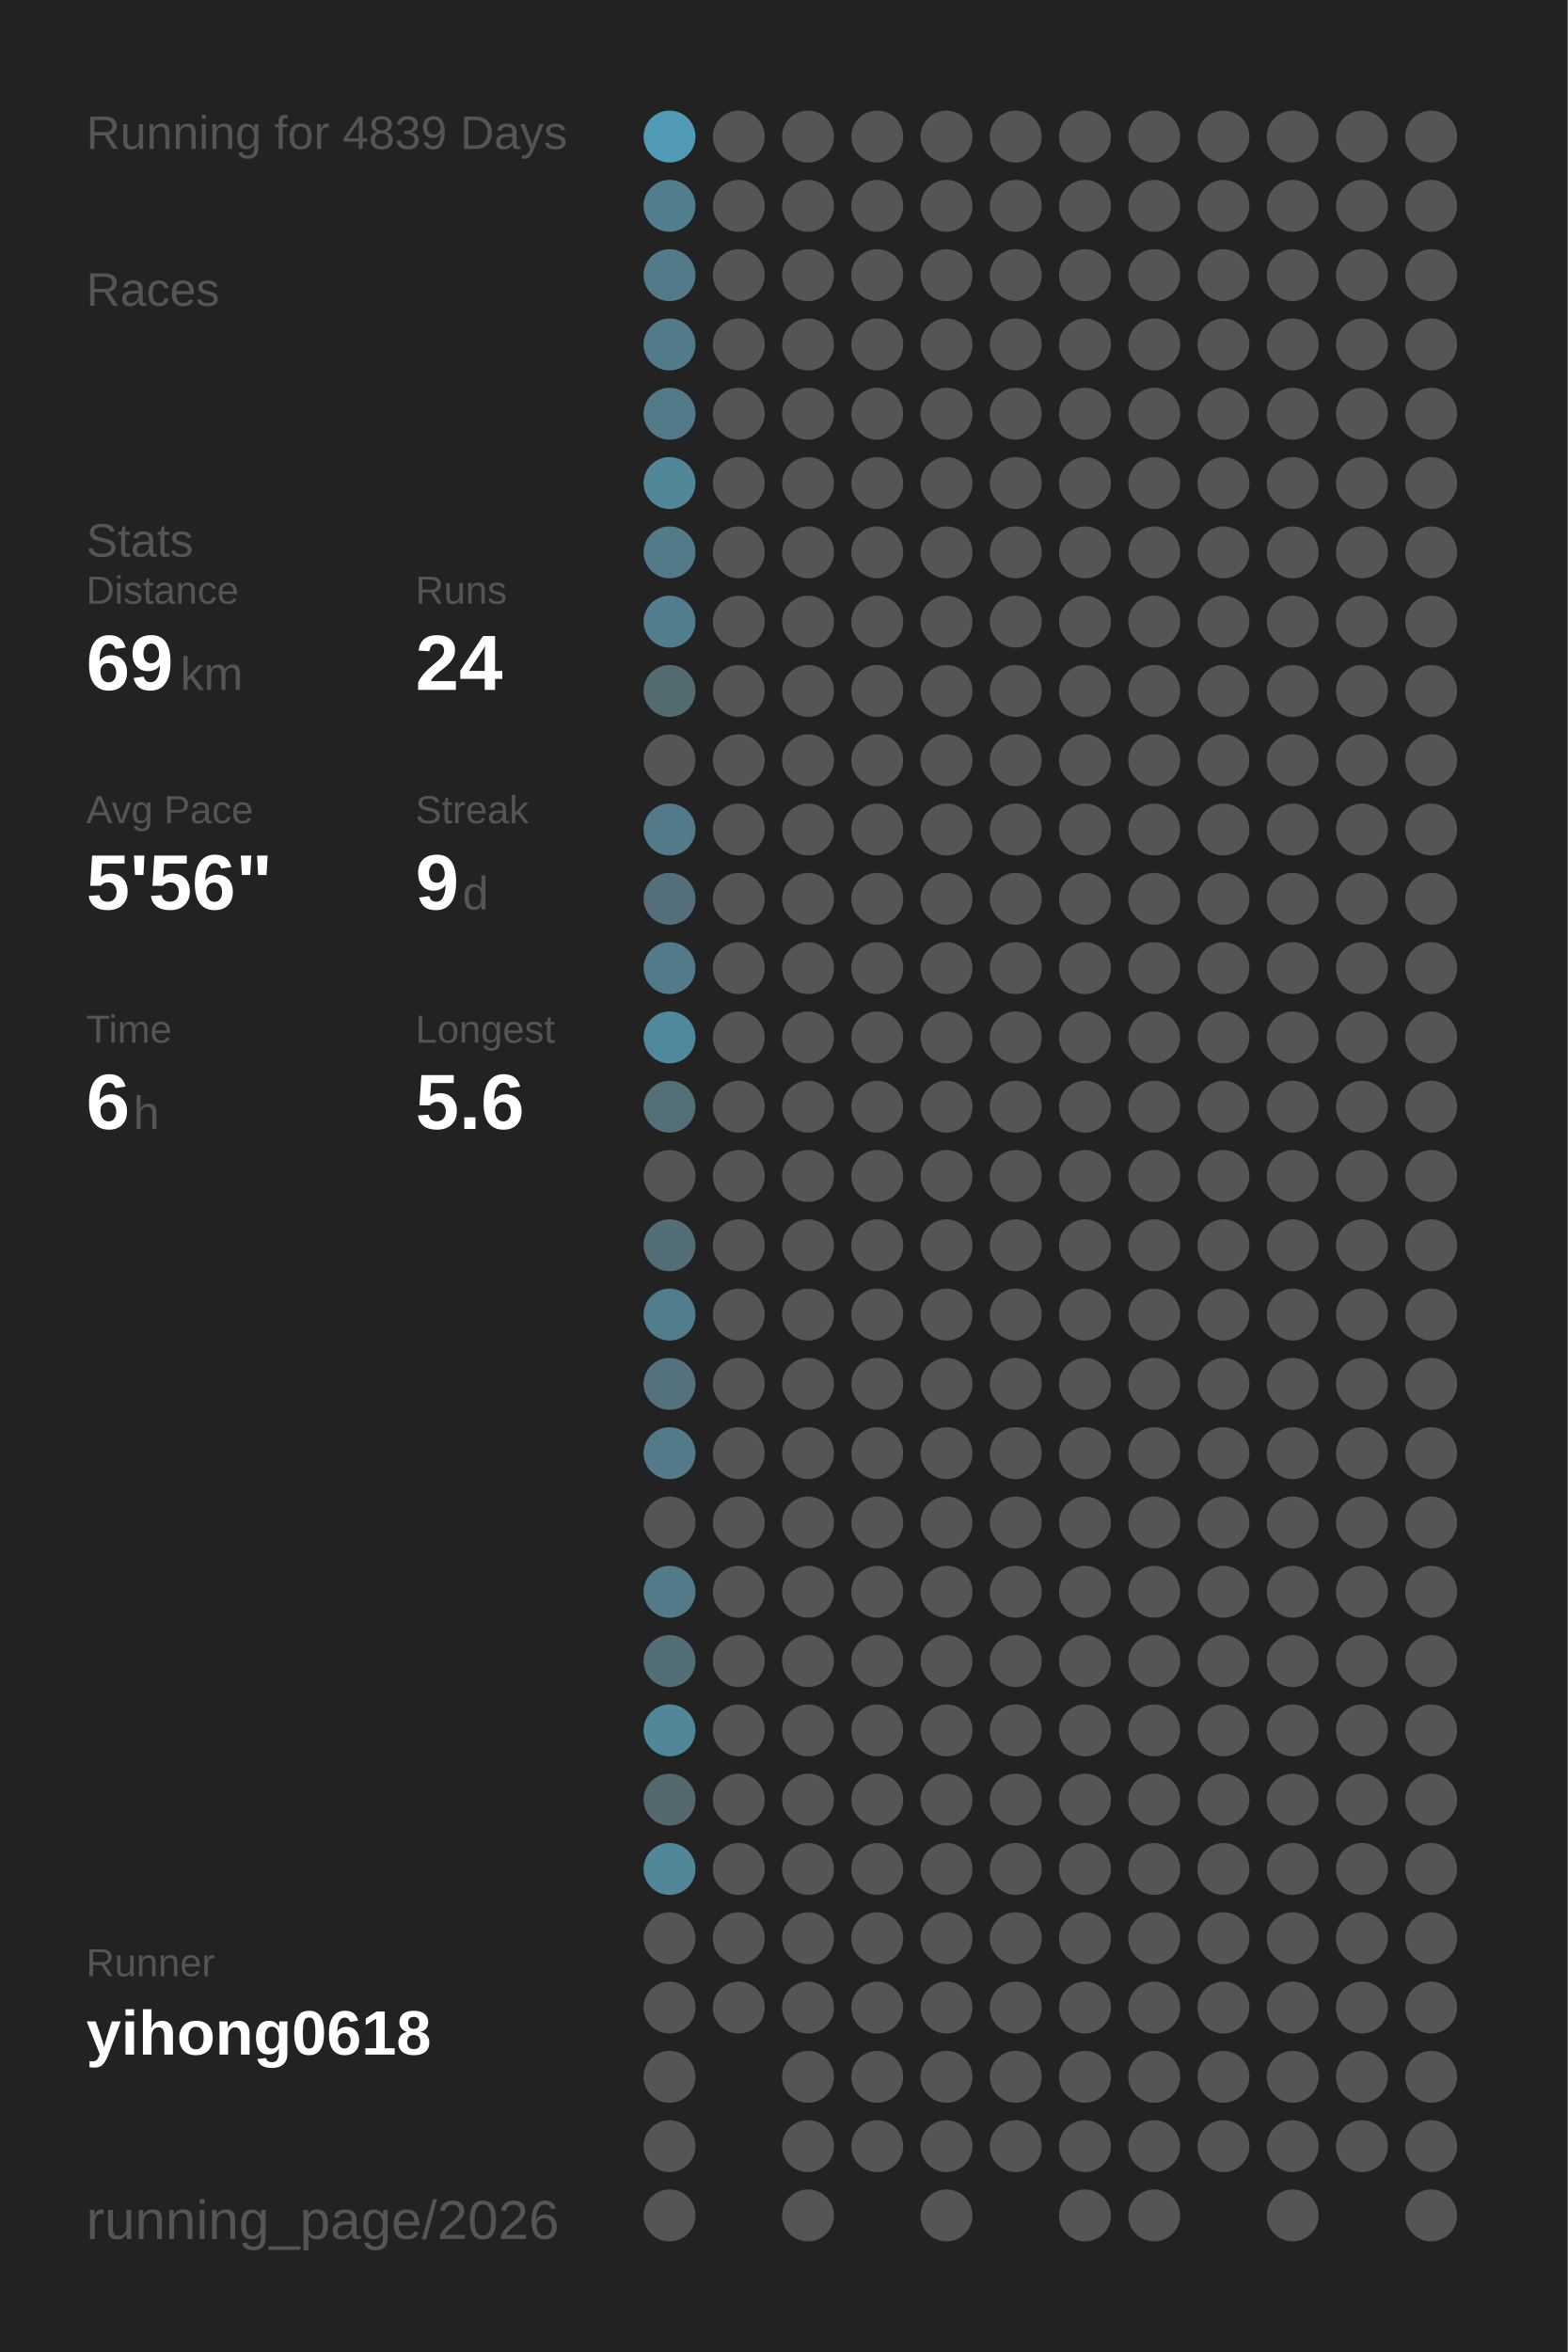
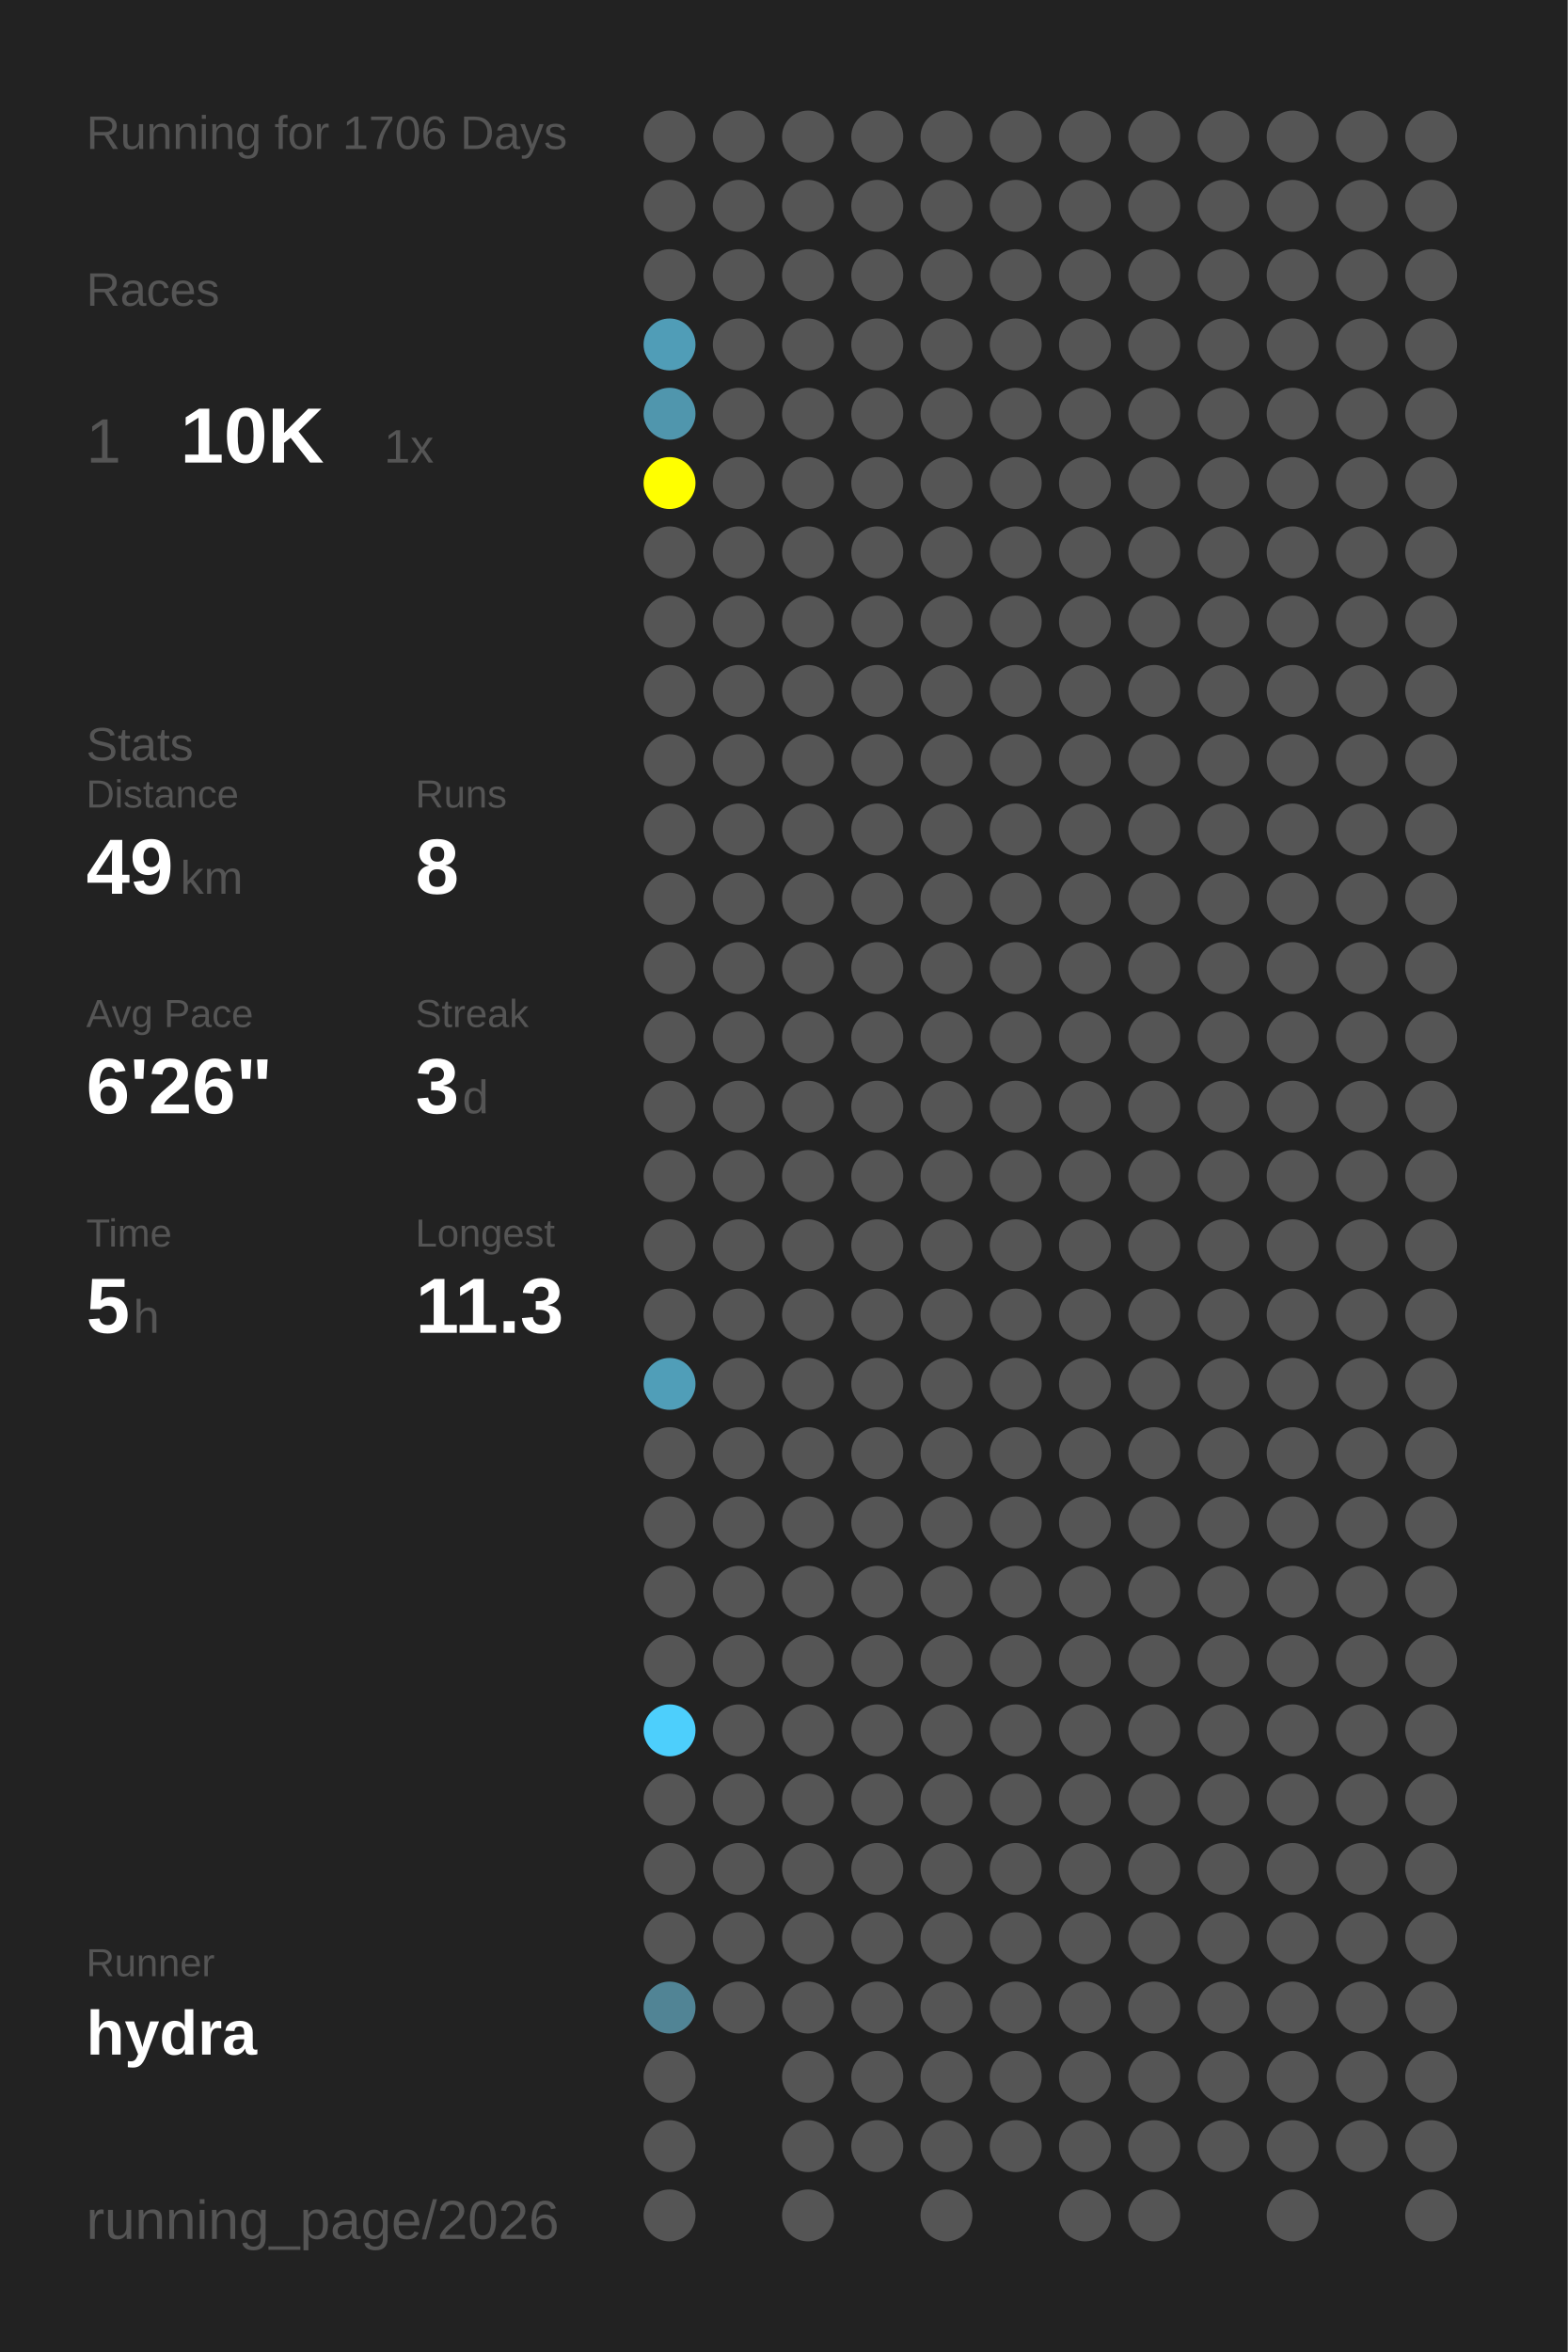
<svg xmlns="http://www.w3.org/2000/svg" baseProfile="full" height="300mm" version="1.1" viewBox="0,0,200,300" width="200mm">
  <defs />
  <rect fill="#222222" height="300" width="200" x="0" y="0" />
-   <text fill="#555555" style="font-size:6px; font-family:Arial;" x="11" y="19">Running for 4839 Days</text>
+   <text fill="#555555" style="font-size:6px; font-family:Arial;" x="11" y="19">Running for 1706 Days</text>
  <text fill="#555555" style="font-size:6px; font-family:Arial;" x="11" y="39">Races</text>
-   <text fill="#555555" style="font-size:6px; font-family:Arial;" x="11" y="71">Stats</text>
-   <text fill="#555555" style="font-size:5px; font-family:Arial;" x="11" y="77">Distance</text>
-   <text fill="#FFFFFF" style="font-size:10px; font-family:Arial; font-weight:bold;" x="11" y="88">69</text>
-   <text fill="#555555" style="font-size:6px; font-family:Arial;" x="23" y="88">km</text>
-   <text fill="#555555" style="font-size:5px; font-family:Arial;" x="53" y="77">Runs</text>
-   <text fill="#FFFFFF" style="font-size:10px; font-family:Arial; font-weight:bold;" x="53" y="88">24</text>
-   <text fill="#555555" style="font-size:5px; font-family:Arial;" x="11" y="105">Avg Pace</text>
-   <text fill="#FFFFFF" style="font-size:10px; font-family:Arial; font-weight:bold;" x="11" y="116">5'56"</text>
-   <text fill="#555555" style="font-size:5px; font-family:Arial;" x="53" y="105">Streak</text>
-   <text fill="#FFFFFF" style="font-size:10px; font-family:Arial; font-weight:bold;" x="53" y="116">9</text>
-   <text fill="#555555" style="font-size:6px; font-family:Arial;" x="59" y="116">d</text>
-   <text fill="#555555" style="font-size:5px; font-family:Arial;" x="11" y="133">Time</text>
-   <text fill="#FFFFFF" style="font-size:10px; font-family:Arial; font-weight:bold;" x="11" y="144">6</text>
-   <text fill="#555555" style="font-size:6px; font-family:Arial;" x="17" y="144">h</text>
-   <text fill="#555555" style="font-size:5px; font-family:Arial;" x="53" y="133">Longest</text>
-   <text fill="#FFFFFF" style="font-size:10px; font-family:Arial; font-weight:bold;" x="53" y="144">5.6</text>
+   <text fill="#555555" style="font-size:8px; font-family:Arial;" x="11" y="59">1</text>
+   <text fill="#FFFFFF" style="font-size:10px; font-family:Arial; font-weight:bold;" x="23" y="59">10K</text>
+   <text fill="#555555" style="font-size:6px; font-family:Arial;" x="49" y="59">1x</text>
+   <text fill="#555555" style="font-size:6px; font-family:Arial;" x="11" y="97">Stats</text>
+   <text fill="#555555" style="font-size:5px; font-family:Arial;" x="11" y="103">Distance</text>
+   <text fill="#FFFFFF" style="font-size:10px; font-family:Arial; font-weight:bold;" x="11" y="114">49</text>
+   <text fill="#555555" style="font-size:6px; font-family:Arial;" x="23" y="114">km</text>
+   <text fill="#555555" style="font-size:5px; font-family:Arial;" x="53" y="103">Runs</text>
+   <text fill="#FFFFFF" style="font-size:10px; font-family:Arial; font-weight:bold;" x="53" y="114">8</text>
+   <text fill="#555555" style="font-size:5px; font-family:Arial;" x="11" y="131">Avg Pace</text>
+   <text fill="#FFFFFF" style="font-size:10px; font-family:Arial; font-weight:bold;" x="11" y="142">6'26"</text>
+   <text fill="#555555" style="font-size:5px; font-family:Arial;" x="53" y="131">Streak</text>
+   <text fill="#FFFFFF" style="font-size:10px; font-family:Arial; font-weight:bold;" x="53" y="142">3</text>
+   <text fill="#555555" style="font-size:6px; font-family:Arial;" x="59" y="142">d</text>
+   <text fill="#555555" style="font-size:5px; font-family:Arial;" x="11" y="159">Time</text>
+   <text fill="#FFFFFF" style="font-size:10px; font-family:Arial; font-weight:bold;" x="11" y="170">5</text>
+   <text fill="#555555" style="font-size:6px; font-family:Arial;" x="17" y="170">h</text>
+   <text fill="#555555" style="font-size:5px; font-family:Arial;" x="53" y="159">Longest</text>
+   <text fill="#FFFFFF" style="font-size:10px; font-family:Arial; font-weight:bold;" x="53" y="170">11.3</text>
  <text fill="#555555" style="font-size:5px; font-family:Arial;" x="11" y="252.065">Runner</text>
-   <text fill="#FFFFFF" style="font-size:8px; font-family:Arial; font-weight:bold;" x="11" y="262.065">yihong0618</text>
+   <text fill="#FFFFFF" style="font-size:8px; font-family:Arial; font-weight:bold;" x="11" y="262.065">hydra</text>
  <text fill="#555555" style="font-size:7px; font-family:Arial;" x="11" y="285.581">running_page/2026</text>
-   <circle cx="85.417" cy="17.419" fill="#509ab3" r="3.312" />
-   <circle cx="85.417" cy="26.258" fill="#527f8e" r="3.312" />
-   <circle cx="85.417" cy="35.097" fill="#527a88" r="3.312" />
-   <circle cx="85.417" cy="43.935" fill="#527a88" r="3.312" />
-   <circle cx="85.417" cy="52.774" fill="#527a88" r="3.312" />
-   <circle cx="85.417" cy="61.613" fill="#518799" r="3.312" />
-   <circle cx="85.417" cy="70.452" fill="#527a88" r="3.312" />
-   <circle cx="85.417" cy="79.29" fill="#527d8c" r="3.312" />
-   <circle cx="85.417" cy="88.129" fill="#536a71" r="3.312" />
+   <circle cx="85.417" cy="17.419" fill="#555555" r="3.312" />
+   <circle cx="85.417" cy="26.258" fill="#555555" r="3.312" />
+   <circle cx="85.417" cy="35.097" fill="#555555" r="3.312" />
+   <circle cx="85.417" cy="43.935" fill="#509db7" r="3.312" />
+   <circle cx="85.417" cy="52.774" fill="#5096ad" r="3.312" />
+   <circle cx="85.417" cy="61.613" fill="#FFFF00" r="3.312" />
+   <circle cx="85.417" cy="70.452" fill="#555555" r="3.312" />
+   <circle cx="85.417" cy="79.29" fill="#555555" r="3.312" />
+   <circle cx="85.417" cy="88.129" fill="#555555" r="3.312" />
  <circle cx="85.417" cy="96.968" fill="#555555" r="3.312" />
-   <circle cx="85.417" cy="105.806" fill="#527a88" r="3.312" />
-   <circle cx="85.417" cy="114.645" fill="#536f79" r="3.312" />
-   <circle cx="85.417" cy="123.484" fill="#527a88" r="3.312" />
-   <circle cx="85.417" cy="132.323" fill="#51899c" r="3.312" />
-   <circle cx="85.417" cy="141.161" fill="#536f78" r="3.312" />
+   <circle cx="85.417" cy="105.806" fill="#555555" r="3.312" />
+   <circle cx="85.417" cy="114.645" fill="#555555" r="3.312" />
+   <circle cx="85.417" cy="123.484" fill="#555555" r="3.312" />
+   <circle cx="85.417" cy="132.323" fill="#555555" r="3.312" />
+   <circle cx="85.417" cy="141.161" fill="#555555" r="3.312" />
  <circle cx="85.417" cy="150" fill="#555555" r="3.312" />
-   <circle cx="85.417" cy="158.839" fill="#536e77" r="3.312" />
-   <circle cx="85.417" cy="167.677" fill="#527d8c" r="3.312" />
-   <circle cx="85.417" cy="176.516" fill="#53727d" r="3.312" />
-   <circle cx="85.417" cy="185.355" fill="#527a88" r="3.312" />
+   <circle cx="85.417" cy="158.839" fill="#555555" r="3.312" />
+   <circle cx="85.417" cy="167.677" fill="#555555" r="3.312" />
+   <circle cx="85.417" cy="176.516" fill="#509eb8" r="3.312" />
+   <circle cx="85.417" cy="185.355" fill="#555555" r="3.312" />
  <circle cx="85.417" cy="194.194" fill="#555555" r="3.312" />
-   <circle cx="85.417" cy="203.032" fill="#527a88" r="3.312" />
-   <circle cx="85.417" cy="211.871" fill="#536e77" r="3.312" />
-   <circle cx="85.417" cy="220.71" fill="#518799" r="3.312" />
-   <circle cx="85.417" cy="229.548" fill="#53686f" r="3.312" />
-   <circle cx="85.417" cy="238.387" fill="#518799" r="3.312" />
+   <circle cx="85.417" cy="203.032" fill="#555555" r="3.312" />
+   <circle cx="85.417" cy="211.871" fill="#555555" r="3.312" />
+   <circle cx="85.417" cy="220.71" fill="#4dcffc" r="3.312" />
+   <circle cx="85.417" cy="229.548" fill="#555555" r="3.312" />
+   <circle cx="85.417" cy="238.387" fill="#555555" r="3.312" />
  <circle cx="85.417" cy="247.226" fill="#555555" r="3.312" />
-   <circle cx="85.417" cy="256.065" fill="#555555" r="3.312" />
+   <circle cx="85.417" cy="256.065" fill="#518495" r="3.312" />
  <circle cx="85.417" cy="264.903" fill="#555555" r="3.312" />
  <circle cx="85.417" cy="273.742" fill="#555555" r="3.312" />
  <circle cx="85.417" cy="282.581" fill="#555555" r="3.312" />
  <circle cx="94.25" cy="17.419" fill="#555555" r="3.312" />
  <circle cx="94.25" cy="26.258" fill="#555555" r="3.312" />
  <circle cx="94.25" cy="35.097" fill="#555555" r="3.312" />
  <circle cx="94.25" cy="43.935" fill="#555555" r="3.312" />
  <circle cx="94.25" cy="52.774" fill="#555555" r="3.312" />
  <circle cx="94.25" cy="61.613" fill="#555555" r="3.312" />
  <circle cx="94.25" cy="70.452" fill="#555555" r="3.312" />
  <circle cx="94.25" cy="79.29" fill="#555555" r="3.312" />
  <circle cx="94.25" cy="88.129" fill="#555555" r="3.312" />
  <circle cx="94.25" cy="96.968" fill="#555555" r="3.312" />
  <circle cx="94.25" cy="105.806" fill="#555555" r="3.312" />
  <circle cx="94.25" cy="114.645" fill="#555555" r="3.312" />
  <circle cx="94.25" cy="123.484" fill="#555555" r="3.312" />
  <circle cx="94.25" cy="132.323" fill="#555555" r="3.312" />
  <circle cx="94.25" cy="141.161" fill="#555555" r="3.312" />
  <circle cx="94.25" cy="150" fill="#555555" r="3.312" />
  <circle cx="94.25" cy="158.839" fill="#555555" r="3.312" />
  <circle cx="94.25" cy="167.677" fill="#555555" r="3.312" />
  <circle cx="94.25" cy="176.516" fill="#555555" r="3.312" />
  <circle cx="94.25" cy="185.355" fill="#555555" r="3.312" />
  <circle cx="94.25" cy="194.194" fill="#555555" r="3.312" />
  <circle cx="94.25" cy="203.032" fill="#555555" r="3.312" />
  <circle cx="94.25" cy="211.871" fill="#555555" r="3.312" />
  <circle cx="94.25" cy="220.71" fill="#555555" r="3.312" />
  <circle cx="94.25" cy="229.548" fill="#555555" r="3.312" />
  <circle cx="94.25" cy="238.387" fill="#555555" r="3.312" />
  <circle cx="94.25" cy="247.226" fill="#555555" r="3.312" />
  <circle cx="94.25" cy="256.065" fill="#555555" r="3.312" />
  <circle cx="103.083" cy="17.419" fill="#555555" r="3.312" />
  <circle cx="103.083" cy="26.258" fill="#555555" r="3.312" />
  <circle cx="103.083" cy="35.097" fill="#555555" r="3.312" />
  <circle cx="103.083" cy="43.935" fill="#555555" r="3.312" />
  <circle cx="103.083" cy="52.774" fill="#555555" r="3.312" />
  <circle cx="103.083" cy="61.613" fill="#555555" r="3.312" />
  <circle cx="103.083" cy="70.452" fill="#555555" r="3.312" />
  <circle cx="103.083" cy="79.29" fill="#555555" r="3.312" />
  <circle cx="103.083" cy="88.129" fill="#555555" r="3.312" />
  <circle cx="103.083" cy="96.968" fill="#555555" r="3.312" />
  <circle cx="103.083" cy="105.806" fill="#555555" r="3.312" />
  <circle cx="103.083" cy="114.645" fill="#555555" r="3.312" />
  <circle cx="103.083" cy="123.484" fill="#555555" r="3.312" />
  <circle cx="103.083" cy="132.323" fill="#555555" r="3.312" />
  <circle cx="103.083" cy="141.161" fill="#555555" r="3.312" />
  <circle cx="103.083" cy="150" fill="#555555" r="3.312" />
  <circle cx="103.083" cy="158.839" fill="#555555" r="3.312" />
  <circle cx="103.083" cy="167.677" fill="#555555" r="3.312" />
  <circle cx="103.083" cy="176.516" fill="#555555" r="3.312" />
  <circle cx="103.083" cy="185.355" fill="#555555" r="3.312" />
  <circle cx="103.083" cy="194.194" fill="#555555" r="3.312" />
  <circle cx="103.083" cy="203.032" fill="#555555" r="3.312" />
  <circle cx="103.083" cy="211.871" fill="#555555" r="3.312" />
  <circle cx="103.083" cy="220.71" fill="#555555" r="3.312" />
  <circle cx="103.083" cy="229.548" fill="#555555" r="3.312" />
  <circle cx="103.083" cy="238.387" fill="#555555" r="3.312" />
  <circle cx="103.083" cy="247.226" fill="#555555" r="3.312" />
  <circle cx="103.083" cy="256.065" fill="#555555" r="3.312" />
  <circle cx="103.083" cy="264.903" fill="#555555" r="3.312" />
  <circle cx="103.083" cy="273.742" fill="#555555" r="3.312" />
  <circle cx="103.083" cy="282.581" fill="#555555" r="3.312" />
  <circle cx="111.917" cy="17.419" fill="#555555" r="3.312" />
  <circle cx="111.917" cy="26.258" fill="#555555" r="3.312" />
  <circle cx="111.917" cy="35.097" fill="#555555" r="3.312" />
  <circle cx="111.917" cy="43.935" fill="#555555" r="3.312" />
  <circle cx="111.917" cy="52.774" fill="#555555" r="3.312" />
  <circle cx="111.917" cy="61.613" fill="#555555" r="3.312" />
  <circle cx="111.917" cy="70.452" fill="#555555" r="3.312" />
  <circle cx="111.917" cy="79.29" fill="#555555" r="3.312" />
  <circle cx="111.917" cy="88.129" fill="#555555" r="3.312" />
  <circle cx="111.917" cy="96.968" fill="#555555" r="3.312" />
  <circle cx="111.917" cy="105.806" fill="#555555" r="3.312" />
  <circle cx="111.917" cy="114.645" fill="#555555" r="3.312" />
  <circle cx="111.917" cy="123.484" fill="#555555" r="3.312" />
  <circle cx="111.917" cy="132.323" fill="#555555" r="3.312" />
  <circle cx="111.917" cy="141.161" fill="#555555" r="3.312" />
  <circle cx="111.917" cy="150" fill="#555555" r="3.312" />
  <circle cx="111.917" cy="158.839" fill="#555555" r="3.312" />
  <circle cx="111.917" cy="167.677" fill="#555555" r="3.312" />
  <circle cx="111.917" cy="176.516" fill="#555555" r="3.312" />
  <circle cx="111.917" cy="185.355" fill="#555555" r="3.312" />
  <circle cx="111.917" cy="194.194" fill="#555555" r="3.312" />
  <circle cx="111.917" cy="203.032" fill="#555555" r="3.312" />
  <circle cx="111.917" cy="211.871" fill="#555555" r="3.312" />
  <circle cx="111.917" cy="220.71" fill="#555555" r="3.312" />
  <circle cx="111.917" cy="229.548" fill="#555555" r="3.312" />
  <circle cx="111.917" cy="238.387" fill="#555555" r="3.312" />
  <circle cx="111.917" cy="247.226" fill="#555555" r="3.312" />
  <circle cx="111.917" cy="256.065" fill="#555555" r="3.312" />
  <circle cx="111.917" cy="264.903" fill="#555555" r="3.312" />
  <circle cx="111.917" cy="273.742" fill="#555555" r="3.312" />
  <circle cx="120.75" cy="17.419" fill="#555555" r="3.312" />
  <circle cx="120.75" cy="26.258" fill="#555555" r="3.312" />
  <circle cx="120.75" cy="35.097" fill="#555555" r="3.312" />
  <circle cx="120.75" cy="43.935" fill="#555555" r="3.312" />
  <circle cx="120.75" cy="52.774" fill="#555555" r="3.312" />
  <circle cx="120.75" cy="61.613" fill="#555555" r="3.312" />
  <circle cx="120.75" cy="70.452" fill="#555555" r="3.312" />
  <circle cx="120.75" cy="79.29" fill="#555555" r="3.312" />
  <circle cx="120.75" cy="88.129" fill="#555555" r="3.312" />
  <circle cx="120.75" cy="96.968" fill="#555555" r="3.312" />
  <circle cx="120.75" cy="105.806" fill="#555555" r="3.312" />
  <circle cx="120.75" cy="114.645" fill="#555555" r="3.312" />
  <circle cx="120.75" cy="123.484" fill="#555555" r="3.312" />
  <circle cx="120.75" cy="132.323" fill="#555555" r="3.312" />
  <circle cx="120.75" cy="141.161" fill="#555555" r="3.312" />
  <circle cx="120.75" cy="150" fill="#555555" r="3.312" />
  <circle cx="120.75" cy="158.839" fill="#555555" r="3.312" />
  <circle cx="120.75" cy="167.677" fill="#555555" r="3.312" />
  <circle cx="120.75" cy="176.516" fill="#555555" r="3.312" />
  <circle cx="120.75" cy="185.355" fill="#555555" r="3.312" />
  <circle cx="120.75" cy="194.194" fill="#555555" r="3.312" />
  <circle cx="120.75" cy="203.032" fill="#555555" r="3.312" />
  <circle cx="120.75" cy="211.871" fill="#555555" r="3.312" />
  <circle cx="120.75" cy="220.71" fill="#555555" r="3.312" />
  <circle cx="120.75" cy="229.548" fill="#555555" r="3.312" />
  <circle cx="120.75" cy="238.387" fill="#555555" r="3.312" />
  <circle cx="120.75" cy="247.226" fill="#555555" r="3.312" />
  <circle cx="120.75" cy="256.065" fill="#555555" r="3.312" />
  <circle cx="120.75" cy="264.903" fill="#555555" r="3.312" />
  <circle cx="120.75" cy="273.742" fill="#555555" r="3.312" />
  <circle cx="120.75" cy="282.581" fill="#555555" r="3.312" />
  <circle cx="129.583" cy="17.419" fill="#555555" r="3.312" />
  <circle cx="129.583" cy="26.258" fill="#555555" r="3.312" />
  <circle cx="129.583" cy="35.097" fill="#555555" r="3.312" />
  <circle cx="129.583" cy="43.935" fill="#555555" r="3.312" />
  <circle cx="129.583" cy="52.774" fill="#555555" r="3.312" />
  <circle cx="129.583" cy="61.613" fill="#555555" r="3.312" />
  <circle cx="129.583" cy="70.452" fill="#555555" r="3.312" />
  <circle cx="129.583" cy="79.29" fill="#555555" r="3.312" />
  <circle cx="129.583" cy="88.129" fill="#555555" r="3.312" />
  <circle cx="129.583" cy="96.968" fill="#555555" r="3.312" />
  <circle cx="129.583" cy="105.806" fill="#555555" r="3.312" />
  <circle cx="129.583" cy="114.645" fill="#555555" r="3.312" />
  <circle cx="129.583" cy="123.484" fill="#555555" r="3.312" />
  <circle cx="129.583" cy="132.323" fill="#555555" r="3.312" />
  <circle cx="129.583" cy="141.161" fill="#555555" r="3.312" />
  <circle cx="129.583" cy="150" fill="#555555" r="3.312" />
  <circle cx="129.583" cy="158.839" fill="#555555" r="3.312" />
  <circle cx="129.583" cy="167.677" fill="#555555" r="3.312" />
  <circle cx="129.583" cy="176.516" fill="#555555" r="3.312" />
  <circle cx="129.583" cy="185.355" fill="#555555" r="3.312" />
  <circle cx="129.583" cy="194.194" fill="#555555" r="3.312" />
  <circle cx="129.583" cy="203.032" fill="#555555" r="3.312" />
  <circle cx="129.583" cy="211.871" fill="#555555" r="3.312" />
  <circle cx="129.583" cy="220.71" fill="#555555" r="3.312" />
  <circle cx="129.583" cy="229.548" fill="#555555" r="3.312" />
  <circle cx="129.583" cy="238.387" fill="#555555" r="3.312" />
  <circle cx="129.583" cy="247.226" fill="#555555" r="3.312" />
  <circle cx="129.583" cy="256.065" fill="#555555" r="3.312" />
  <circle cx="129.583" cy="264.903" fill="#555555" r="3.312" />
  <circle cx="129.583" cy="273.742" fill="#555555" r="3.312" />
  <circle cx="138.417" cy="17.419" fill="#555555" r="3.312" />
  <circle cx="138.417" cy="26.258" fill="#555555" r="3.312" />
  <circle cx="138.417" cy="35.097" fill="#555555" r="3.312" />
  <circle cx="138.417" cy="43.935" fill="#555555" r="3.312" />
  <circle cx="138.417" cy="52.774" fill="#555555" r="3.312" />
  <circle cx="138.417" cy="61.613" fill="#555555" r="3.312" />
  <circle cx="138.417" cy="70.452" fill="#555555" r="3.312" />
  <circle cx="138.417" cy="79.29" fill="#555555" r="3.312" />
  <circle cx="138.417" cy="88.129" fill="#555555" r="3.312" />
  <circle cx="138.417" cy="96.968" fill="#555555" r="3.312" />
  <circle cx="138.417" cy="105.806" fill="#555555" r="3.312" />
  <circle cx="138.417" cy="114.645" fill="#555555" r="3.312" />
  <circle cx="138.417" cy="123.484" fill="#555555" r="3.312" />
  <circle cx="138.417" cy="132.323" fill="#555555" r="3.312" />
  <circle cx="138.417" cy="141.161" fill="#555555" r="3.312" />
  <circle cx="138.417" cy="150" fill="#555555" r="3.312" />
  <circle cx="138.417" cy="158.839" fill="#555555" r="3.312" />
  <circle cx="138.417" cy="167.677" fill="#555555" r="3.312" />
  <circle cx="138.417" cy="176.516" fill="#555555" r="3.312" />
  <circle cx="138.417" cy="185.355" fill="#555555" r="3.312" />
  <circle cx="138.417" cy="194.194" fill="#555555" r="3.312" />
  <circle cx="138.417" cy="203.032" fill="#555555" r="3.312" />
  <circle cx="138.417" cy="211.871" fill="#555555" r="3.312" />
  <circle cx="138.417" cy="220.71" fill="#555555" r="3.312" />
  <circle cx="138.417" cy="229.548" fill="#555555" r="3.312" />
  <circle cx="138.417" cy="238.387" fill="#555555" r="3.312" />
  <circle cx="138.417" cy="247.226" fill="#555555" r="3.312" />
  <circle cx="138.417" cy="256.065" fill="#555555" r="3.312" />
  <circle cx="138.417" cy="264.903" fill="#555555" r="3.312" />
  <circle cx="138.417" cy="273.742" fill="#555555" r="3.312" />
  <circle cx="138.417" cy="282.581" fill="#555555" r="3.312" />
  <circle cx="147.25" cy="17.419" fill="#555555" r="3.312" />
  <circle cx="147.25" cy="26.258" fill="#555555" r="3.312" />
  <circle cx="147.25" cy="35.097" fill="#555555" r="3.312" />
  <circle cx="147.25" cy="43.935" fill="#555555" r="3.312" />
  <circle cx="147.25" cy="52.774" fill="#555555" r="3.312" />
  <circle cx="147.25" cy="61.613" fill="#555555" r="3.312" />
  <circle cx="147.25" cy="70.452" fill="#555555" r="3.312" />
  <circle cx="147.25" cy="79.29" fill="#555555" r="3.312" />
  <circle cx="147.25" cy="88.129" fill="#555555" r="3.312" />
  <circle cx="147.25" cy="96.968" fill="#555555" r="3.312" />
  <circle cx="147.25" cy="105.806" fill="#555555" r="3.312" />
  <circle cx="147.25" cy="114.645" fill="#555555" r="3.312" />
  <circle cx="147.25" cy="123.484" fill="#555555" r="3.312" />
  <circle cx="147.25" cy="132.323" fill="#555555" r="3.312" />
  <circle cx="147.25" cy="141.161" fill="#555555" r="3.312" />
  <circle cx="147.25" cy="150" fill="#555555" r="3.312" />
  <circle cx="147.25" cy="158.839" fill="#555555" r="3.312" />
  <circle cx="147.25" cy="167.677" fill="#555555" r="3.312" />
  <circle cx="147.25" cy="176.516" fill="#555555" r="3.312" />
  <circle cx="147.25" cy="185.355" fill="#555555" r="3.312" />
  <circle cx="147.25" cy="194.194" fill="#555555" r="3.312" />
  <circle cx="147.25" cy="203.032" fill="#555555" r="3.312" />
  <circle cx="147.25" cy="211.871" fill="#555555" r="3.312" />
  <circle cx="147.25" cy="220.71" fill="#555555" r="3.312" />
  <circle cx="147.25" cy="229.548" fill="#555555" r="3.312" />
  <circle cx="147.25" cy="238.387" fill="#555555" r="3.312" />
  <circle cx="147.25" cy="247.226" fill="#555555" r="3.312" />
  <circle cx="147.25" cy="256.065" fill="#555555" r="3.312" />
  <circle cx="147.25" cy="264.903" fill="#555555" r="3.312" />
  <circle cx="147.25" cy="273.742" fill="#555555" r="3.312" />
  <circle cx="147.25" cy="282.581" fill="#555555" r="3.312" />
  <circle cx="156.083" cy="17.419" fill="#555555" r="3.312" />
  <circle cx="156.083" cy="26.258" fill="#555555" r="3.312" />
  <circle cx="156.083" cy="35.097" fill="#555555" r="3.312" />
  <circle cx="156.083" cy="43.935" fill="#555555" r="3.312" />
  <circle cx="156.083" cy="52.774" fill="#555555" r="3.312" />
  <circle cx="156.083" cy="61.613" fill="#555555" r="3.312" />
  <circle cx="156.083" cy="70.452" fill="#555555" r="3.312" />
  <circle cx="156.083" cy="79.29" fill="#555555" r="3.312" />
  <circle cx="156.083" cy="88.129" fill="#555555" r="3.312" />
  <circle cx="156.083" cy="96.968" fill="#555555" r="3.312" />
  <circle cx="156.083" cy="105.806" fill="#555555" r="3.312" />
  <circle cx="156.083" cy="114.645" fill="#555555" r="3.312" />
  <circle cx="156.083" cy="123.484" fill="#555555" r="3.312" />
  <circle cx="156.083" cy="132.323" fill="#555555" r="3.312" />
  <circle cx="156.083" cy="141.161" fill="#555555" r="3.312" />
  <circle cx="156.083" cy="150" fill="#555555" r="3.312" />
  <circle cx="156.083" cy="158.839" fill="#555555" r="3.312" />
  <circle cx="156.083" cy="167.677" fill="#555555" r="3.312" />
  <circle cx="156.083" cy="176.516" fill="#555555" r="3.312" />
  <circle cx="156.083" cy="185.355" fill="#555555" r="3.312" />
  <circle cx="156.083" cy="194.194" fill="#555555" r="3.312" />
  <circle cx="156.083" cy="203.032" fill="#555555" r="3.312" />
  <circle cx="156.083" cy="211.871" fill="#555555" r="3.312" />
  <circle cx="156.083" cy="220.71" fill="#555555" r="3.312" />
  <circle cx="156.083" cy="229.548" fill="#555555" r="3.312" />
  <circle cx="156.083" cy="238.387" fill="#555555" r="3.312" />
  <circle cx="156.083" cy="247.226" fill="#555555" r="3.312" />
  <circle cx="156.083" cy="256.065" fill="#555555" r="3.312" />
  <circle cx="156.083" cy="264.903" fill="#555555" r="3.312" />
  <circle cx="156.083" cy="273.742" fill="#555555" r="3.312" />
  <circle cx="164.917" cy="17.419" fill="#555555" r="3.312" />
  <circle cx="164.917" cy="26.258" fill="#555555" r="3.312" />
  <circle cx="164.917" cy="35.097" fill="#555555" r="3.312" />
  <circle cx="164.917" cy="43.935" fill="#555555" r="3.312" />
  <circle cx="164.917" cy="52.774" fill="#555555" r="3.312" />
  <circle cx="164.917" cy="61.613" fill="#555555" r="3.312" />
  <circle cx="164.917" cy="70.452" fill="#555555" r="3.312" />
  <circle cx="164.917" cy="79.29" fill="#555555" r="3.312" />
  <circle cx="164.917" cy="88.129" fill="#555555" r="3.312" />
  <circle cx="164.917" cy="96.968" fill="#555555" r="3.312" />
  <circle cx="164.917" cy="105.806" fill="#555555" r="3.312" />
  <circle cx="164.917" cy="114.645" fill="#555555" r="3.312" />
  <circle cx="164.917" cy="123.484" fill="#555555" r="3.312" />
  <circle cx="164.917" cy="132.323" fill="#555555" r="3.312" />
  <circle cx="164.917" cy="141.161" fill="#555555" r="3.312" />
  <circle cx="164.917" cy="150" fill="#555555" r="3.312" />
  <circle cx="164.917" cy="158.839" fill="#555555" r="3.312" />
  <circle cx="164.917" cy="167.677" fill="#555555" r="3.312" />
  <circle cx="164.917" cy="176.516" fill="#555555" r="3.312" />
  <circle cx="164.917" cy="185.355" fill="#555555" r="3.312" />
  <circle cx="164.917" cy="194.194" fill="#555555" r="3.312" />
  <circle cx="164.917" cy="203.032" fill="#555555" r="3.312" />
  <circle cx="164.917" cy="211.871" fill="#555555" r="3.312" />
  <circle cx="164.917" cy="220.71" fill="#555555" r="3.312" />
  <circle cx="164.917" cy="229.548" fill="#555555" r="3.312" />
  <circle cx="164.917" cy="238.387" fill="#555555" r="3.312" />
  <circle cx="164.917" cy="247.226" fill="#555555" r="3.312" />
  <circle cx="164.917" cy="256.065" fill="#555555" r="3.312" />
  <circle cx="164.917" cy="264.903" fill="#555555" r="3.312" />
  <circle cx="164.917" cy="273.742" fill="#555555" r="3.312" />
  <circle cx="164.917" cy="282.581" fill="#555555" r="3.312" />
  <circle cx="173.75" cy="17.419" fill="#555555" r="3.312" />
  <circle cx="173.75" cy="26.258" fill="#555555" r="3.312" />
  <circle cx="173.75" cy="35.097" fill="#555555" r="3.312" />
  <circle cx="173.75" cy="43.935" fill="#555555" r="3.312" />
  <circle cx="173.75" cy="52.774" fill="#555555" r="3.312" />
  <circle cx="173.75" cy="61.613" fill="#555555" r="3.312" />
  <circle cx="173.75" cy="70.452" fill="#555555" r="3.312" />
  <circle cx="173.75" cy="79.29" fill="#555555" r="3.312" />
  <circle cx="173.75" cy="88.129" fill="#555555" r="3.312" />
  <circle cx="173.75" cy="96.968" fill="#555555" r="3.312" />
  <circle cx="173.75" cy="105.806" fill="#555555" r="3.312" />
  <circle cx="173.75" cy="114.645" fill="#555555" r="3.312" />
  <circle cx="173.75" cy="123.484" fill="#555555" r="3.312" />
  <circle cx="173.75" cy="132.323" fill="#555555" r="3.312" />
  <circle cx="173.75" cy="141.161" fill="#555555" r="3.312" />
  <circle cx="173.75" cy="150" fill="#555555" r="3.312" />
  <circle cx="173.75" cy="158.839" fill="#555555" r="3.312" />
  <circle cx="173.75" cy="167.677" fill="#555555" r="3.312" />
  <circle cx="173.75" cy="176.516" fill="#555555" r="3.312" />
  <circle cx="173.75" cy="185.355" fill="#555555" r="3.312" />
  <circle cx="173.75" cy="194.194" fill="#555555" r="3.312" />
  <circle cx="173.75" cy="203.032" fill="#555555" r="3.312" />
  <circle cx="173.75" cy="211.871" fill="#555555" r="3.312" />
  <circle cx="173.75" cy="220.71" fill="#555555" r="3.312" />
  <circle cx="173.75" cy="229.548" fill="#555555" r="3.312" />
  <circle cx="173.75" cy="238.387" fill="#555555" r="3.312" />
  <circle cx="173.75" cy="247.226" fill="#555555" r="3.312" />
  <circle cx="173.75" cy="256.065" fill="#555555" r="3.312" />
  <circle cx="173.75" cy="264.903" fill="#555555" r="3.312" />
  <circle cx="173.75" cy="273.742" fill="#555555" r="3.312" />
  <circle cx="182.583" cy="17.419" fill="#555555" r="3.312" />
  <circle cx="182.583" cy="26.258" fill="#555555" r="3.312" />
  <circle cx="182.583" cy="35.097" fill="#555555" r="3.312" />
  <circle cx="182.583" cy="43.935" fill="#555555" r="3.312" />
  <circle cx="182.583" cy="52.774" fill="#555555" r="3.312" />
  <circle cx="182.583" cy="61.613" fill="#555555" r="3.312" />
  <circle cx="182.583" cy="70.452" fill="#555555" r="3.312" />
  <circle cx="182.583" cy="79.29" fill="#555555" r="3.312" />
  <circle cx="182.583" cy="88.129" fill="#555555" r="3.312" />
  <circle cx="182.583" cy="96.968" fill="#555555" r="3.312" />
  <circle cx="182.583" cy="105.806" fill="#555555" r="3.312" />
  <circle cx="182.583" cy="114.645" fill="#555555" r="3.312" />
  <circle cx="182.583" cy="123.484" fill="#555555" r="3.312" />
  <circle cx="182.583" cy="132.323" fill="#555555" r="3.312" />
  <circle cx="182.583" cy="141.161" fill="#555555" r="3.312" />
  <circle cx="182.583" cy="150" fill="#555555" r="3.312" />
  <circle cx="182.583" cy="158.839" fill="#555555" r="3.312" />
  <circle cx="182.583" cy="167.677" fill="#555555" r="3.312" />
  <circle cx="182.583" cy="176.516" fill="#555555" r="3.312" />
  <circle cx="182.583" cy="185.355" fill="#555555" r="3.312" />
  <circle cx="182.583" cy="194.194" fill="#555555" r="3.312" />
  <circle cx="182.583" cy="203.032" fill="#555555" r="3.312" />
  <circle cx="182.583" cy="211.871" fill="#555555" r="3.312" />
  <circle cx="182.583" cy="220.71" fill="#555555" r="3.312" />
  <circle cx="182.583" cy="229.548" fill="#555555" r="3.312" />
  <circle cx="182.583" cy="238.387" fill="#555555" r="3.312" />
  <circle cx="182.583" cy="247.226" fill="#555555" r="3.312" />
  <circle cx="182.583" cy="256.065" fill="#555555" r="3.312" />
  <circle cx="182.583" cy="264.903" fill="#555555" r="3.312" />
  <circle cx="182.583" cy="273.742" fill="#555555" r="3.312" />
  <circle cx="182.583" cy="282.581" fill="#555555" r="3.312" />
</svg>
